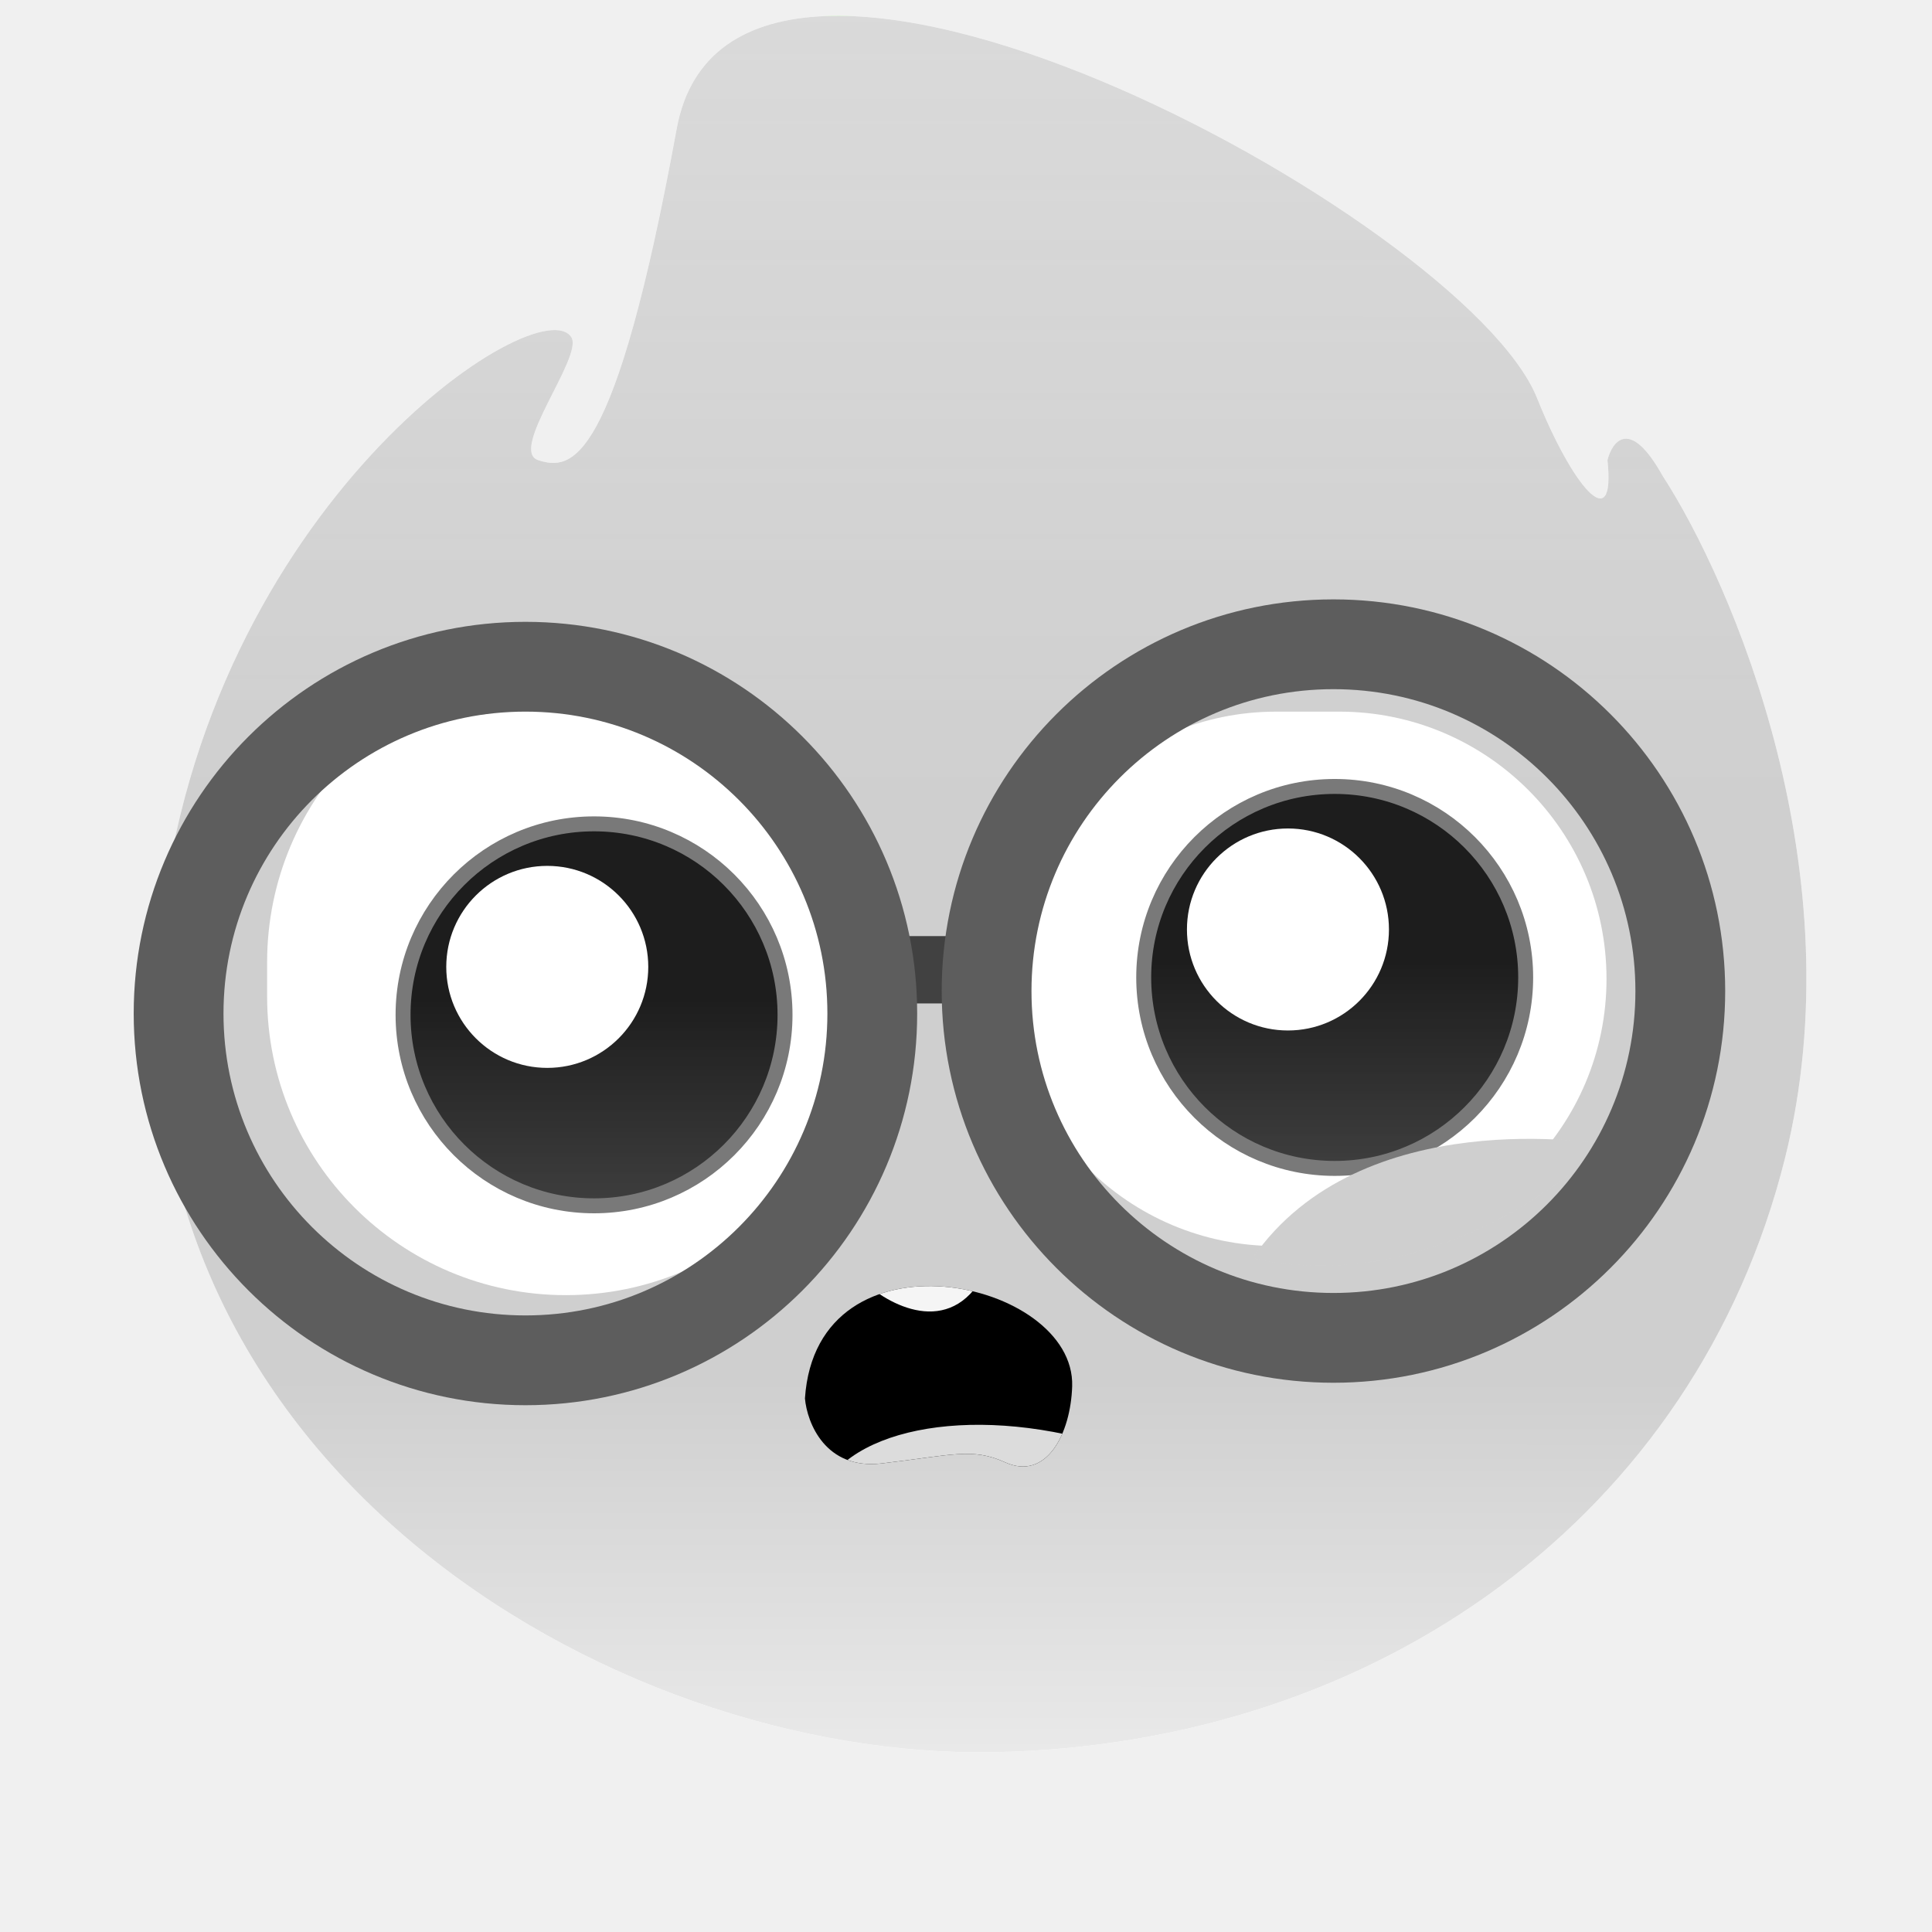
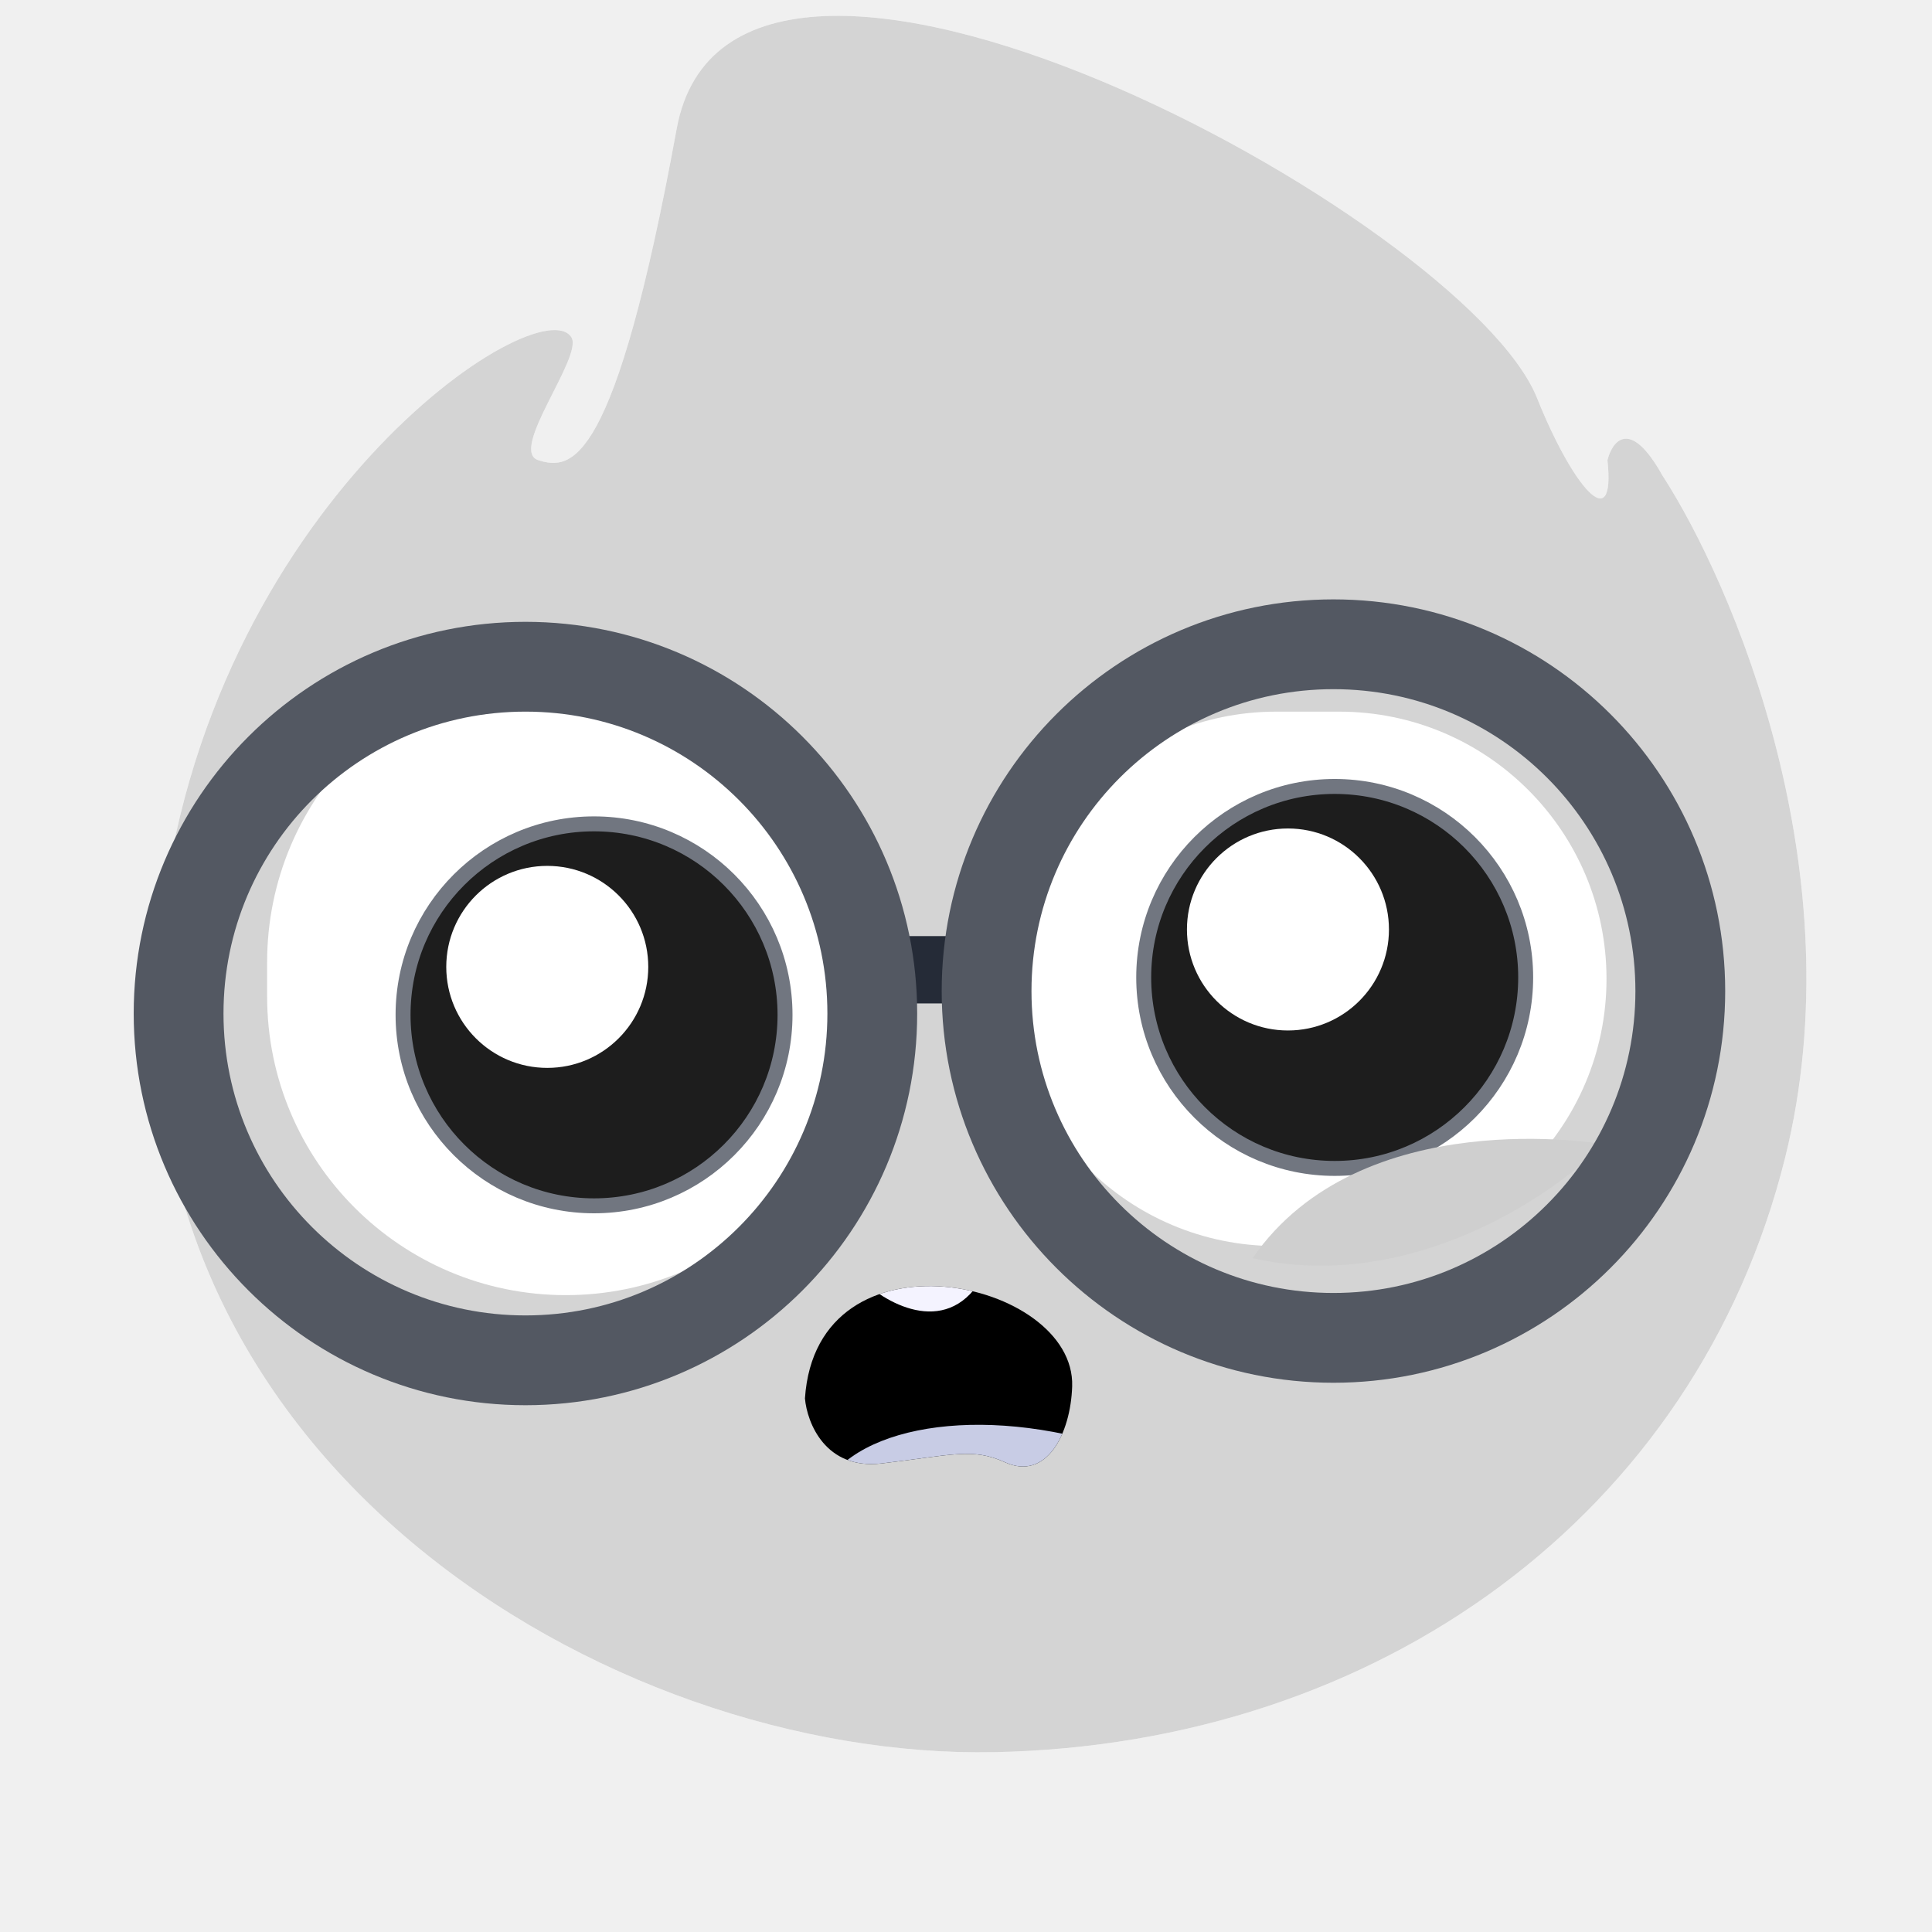
<svg xmlns="http://www.w3.org/2000/svg" width="61" height="61" viewBox="0 0 61 61" fill="none">
  <path d="M56.361 36.56C58.603 27.554 54.714 18.443 52.489 15.013C51.462 13.173 50.904 13.924 50.753 14.529C51.02 17.031 49.617 15.287 48.531 12.57C46.253 6.876 23.137 -5.619 21.365 4.066C19.406 14.778 18.043 14.864 16.995 14.529C16.05 14.227 18.412 11.271 18.043 10.655C17.068 9.032 6.483 15.928 5.066 29.342C3.297 46.089 19.244 55.564 31.394 55.322C43.543 55.08 53.557 47.817 56.361 36.56Z" fill="white" />
-   <path d="M56.361 36.56C58.603 27.554 54.714 18.443 52.489 15.013C51.462 13.173 50.904 13.924 50.753 14.529C51.02 17.031 49.617 15.287 48.531 12.57C46.253 6.876 23.137 -5.619 21.365 4.066C19.406 14.778 18.043 14.864 16.995 14.529C16.05 14.227 18.412 11.271 18.043 10.655C17.068 9.032 6.483 15.928 5.066 29.342C3.297 46.089 19.244 55.564 31.394 55.322C43.543 55.08 53.557 47.817 56.361 36.56Z" fill="url(#paint0_linear_1027_19062)" />
+   <path d="M56.361 36.56C58.603 27.554 54.714 18.443 52.489 15.013C51.462 13.173 50.904 13.924 50.753 14.529C51.02 17.031 49.617 15.287 48.531 12.57C46.253 6.876 23.137 -5.619 21.365 4.066C19.406 14.778 18.043 14.864 16.995 14.529C16.05 14.227 18.412 11.271 18.043 10.655C17.068 9.032 6.483 15.928 5.066 29.342C3.297 46.089 19.244 55.564 31.394 55.322C43.543 55.08 53.557 47.817 56.361 36.56Z" fill="#D4D4D4" />
  <path d="M17.865 20.951C23.074 20.951 27.297 25.173 27.297 30.382V31.46C27.297 36.669 23.074 40.892 17.865 40.892C12.656 40.892 8.434 36.669 8.434 31.46V30.382C8.434 25.173 12.656 20.951 17.865 20.951Z" fill="white" />
-   <circle cx="18.756" cy="32.042" r="6.03" fill="url(#paint1_linear_1027_19062)" stroke="#F63D68" stroke-width="0.472" />
+   <circle cx="18.756" cy="32.042" r="6.03" fill="#1D1D1D" stroke="#717680" stroke-width="0.472" />
  <circle cx="17.279" cy="30.528" r="3.189" fill="white" />
  <path d="M42.286 22.469C46.945 22.47 50.723 26.247 50.723 30.906C50.723 35.565 46.945 39.342 42.286 39.342H40.296C35.636 39.342 31.859 35.565 31.859 30.906C31.859 26.246 35.636 22.469 40.296 22.469H42.286Z" fill="white" />
-   <circle cx="42.141" cy="30.861" r="6.03" fill="url(#paint2_linear_1027_19062)" stroke="#F63D68" stroke-width="0.472" />
+   <circle cx="42.141" cy="30.861" r="6.03" fill="#1D1D1D" stroke="#717680" stroke-width="0.472" />
  <circle cx="40.665" cy="29.347" r="3.189" fill="white" />
  <path d="M27.836 46.206C26.062 46.414 25.483 44.924 25.415 44.153C25.783 38.642 33.959 40.386 33.852 43.771C33.805 45.272 33.039 46.764 31.732 46.169C30.699 45.7 30.054 45.946 27.836 46.206Z" fill="black" />
  <mask id="mask0_1027_19062" style="mask-type:alpha" maskUnits="userSpaceOnUse" x="25" y="40" width="9" height="7">
    <path d="M27.836 46.206C26.062 46.414 25.483 44.924 25.415 44.153C25.783 38.642 33.959 40.386 33.852 43.771C33.805 45.272 33.039 46.764 31.732 46.169C30.699 45.7 30.054 45.946 27.836 46.206Z" fill="black" />
  </mask>
  <g mask="url(#mask0_1027_19062)">
    <path d="M27.311 40.502C28.168 41.281 30.14 42.277 31.178 40.025L27.311 40.502Z" fill="#F4F3FF" />
-     <ellipse cx="33.598" cy="49.783" rx="8.15" ry="4.37" transform="rotate(16.6935 33.5977 49.7827)" fill="#FECDCA" />
+     <ellipse cx="33.598" cy="49.783" rx="8.15" ry="4.37" transform="rotate(16.6935 33.5977 49.7827)" fill="#C8CCE5" />
  </g>
  <path d="M39.547 39.726C42.972 34.768 50.628 36.128 50.628 36.128C48.992 37.788 44.485 40.832 39.547 39.726Z" fill="#CFCFCF" />
-   <rect x="27.371" y="29.556" width="3.543" height="2.126" fill="#A11043" />
-   <path d="M16.59 21.051C22.638 21.051 27.541 25.954 27.541 32.001C27.541 38.047 22.638 42.95 16.59 42.95C10.542 42.95 5.639 38.047 5.639 32.001C5.639 25.954 10.542 21.051 16.59 21.051Z" stroke="#E31B54" stroke-width="2.835" />
-   <path d="M42.102 20.342C48.15 20.342 53.053 25.245 53.053 31.291C53.053 37.338 48.15 42.241 42.102 42.241C36.053 42.241 31.15 37.338 31.15 31.291C31.151 25.245 36.053 20.342 42.102 20.342Z" stroke="#E31B54" stroke-width="2.835" />
-   <rect x="0.442" y="0.5" width="60" height="60" fill="black" style="mix-blend-mode:saturation" />
-   <defs>
-     <linearGradient id="paint0_linear_1027_19062" x1="30.983" y1="0.5" x2="30.977" y2="55.327" gradientUnits="userSpaceOnUse">
-       <stop stop-color="#B8F4A6" />
-       <stop offset="0.442" stop-color="#7CFFB0" />
-       <stop offset="0.788" stop-color="#7CFFB0" />
-       <stop offset="1" stop-color="#C2FFDA" />
-     </linearGradient>
-     <linearGradient id="paint1_linear_1027_19062" x1="18.46" y1="29.937" x2="18.46" y2="45.291" gradientUnits="userSpaceOnUse">
-       <stop offset="0.099" stop-color="#1D1D1D" />
-       <stop offset="1" stop-color="#D53232" />
-     </linearGradient>
-     <linearGradient id="paint2_linear_1027_19062" x1="41.846" y1="28.756" x2="41.846" y2="44.11" gradientUnits="userSpaceOnUse">
-       <stop offset="0.099" stop-color="#1D1D1D" />
-       <stop offset="1" stop-color="#D53232" />
-     </linearGradient>
-   </defs>
+   <rect x="27.371" y="29.556" width="3.543" height="2.126" fill="#252B37" />
+   <path d="M16.59 21.051C22.638 21.051 27.541 25.954 27.541 32.001C27.541 38.047 22.638 42.95 16.59 42.95C10.542 42.95 5.639 38.047 5.639 32.001C5.639 25.954 10.542 21.051 16.59 21.051Z" stroke="#535862" stroke-width="2.835" />
+   <path d="M42.102 20.342C48.15 20.342 53.053 25.245 53.053 31.291C53.053 37.338 48.15 42.241 42.102 42.241C36.053 42.241 31.15 37.338 31.15 31.291C31.151 25.245 36.053 20.342 42.102 20.342Z" stroke="#535862" stroke-width="2.835" />
</svg>
